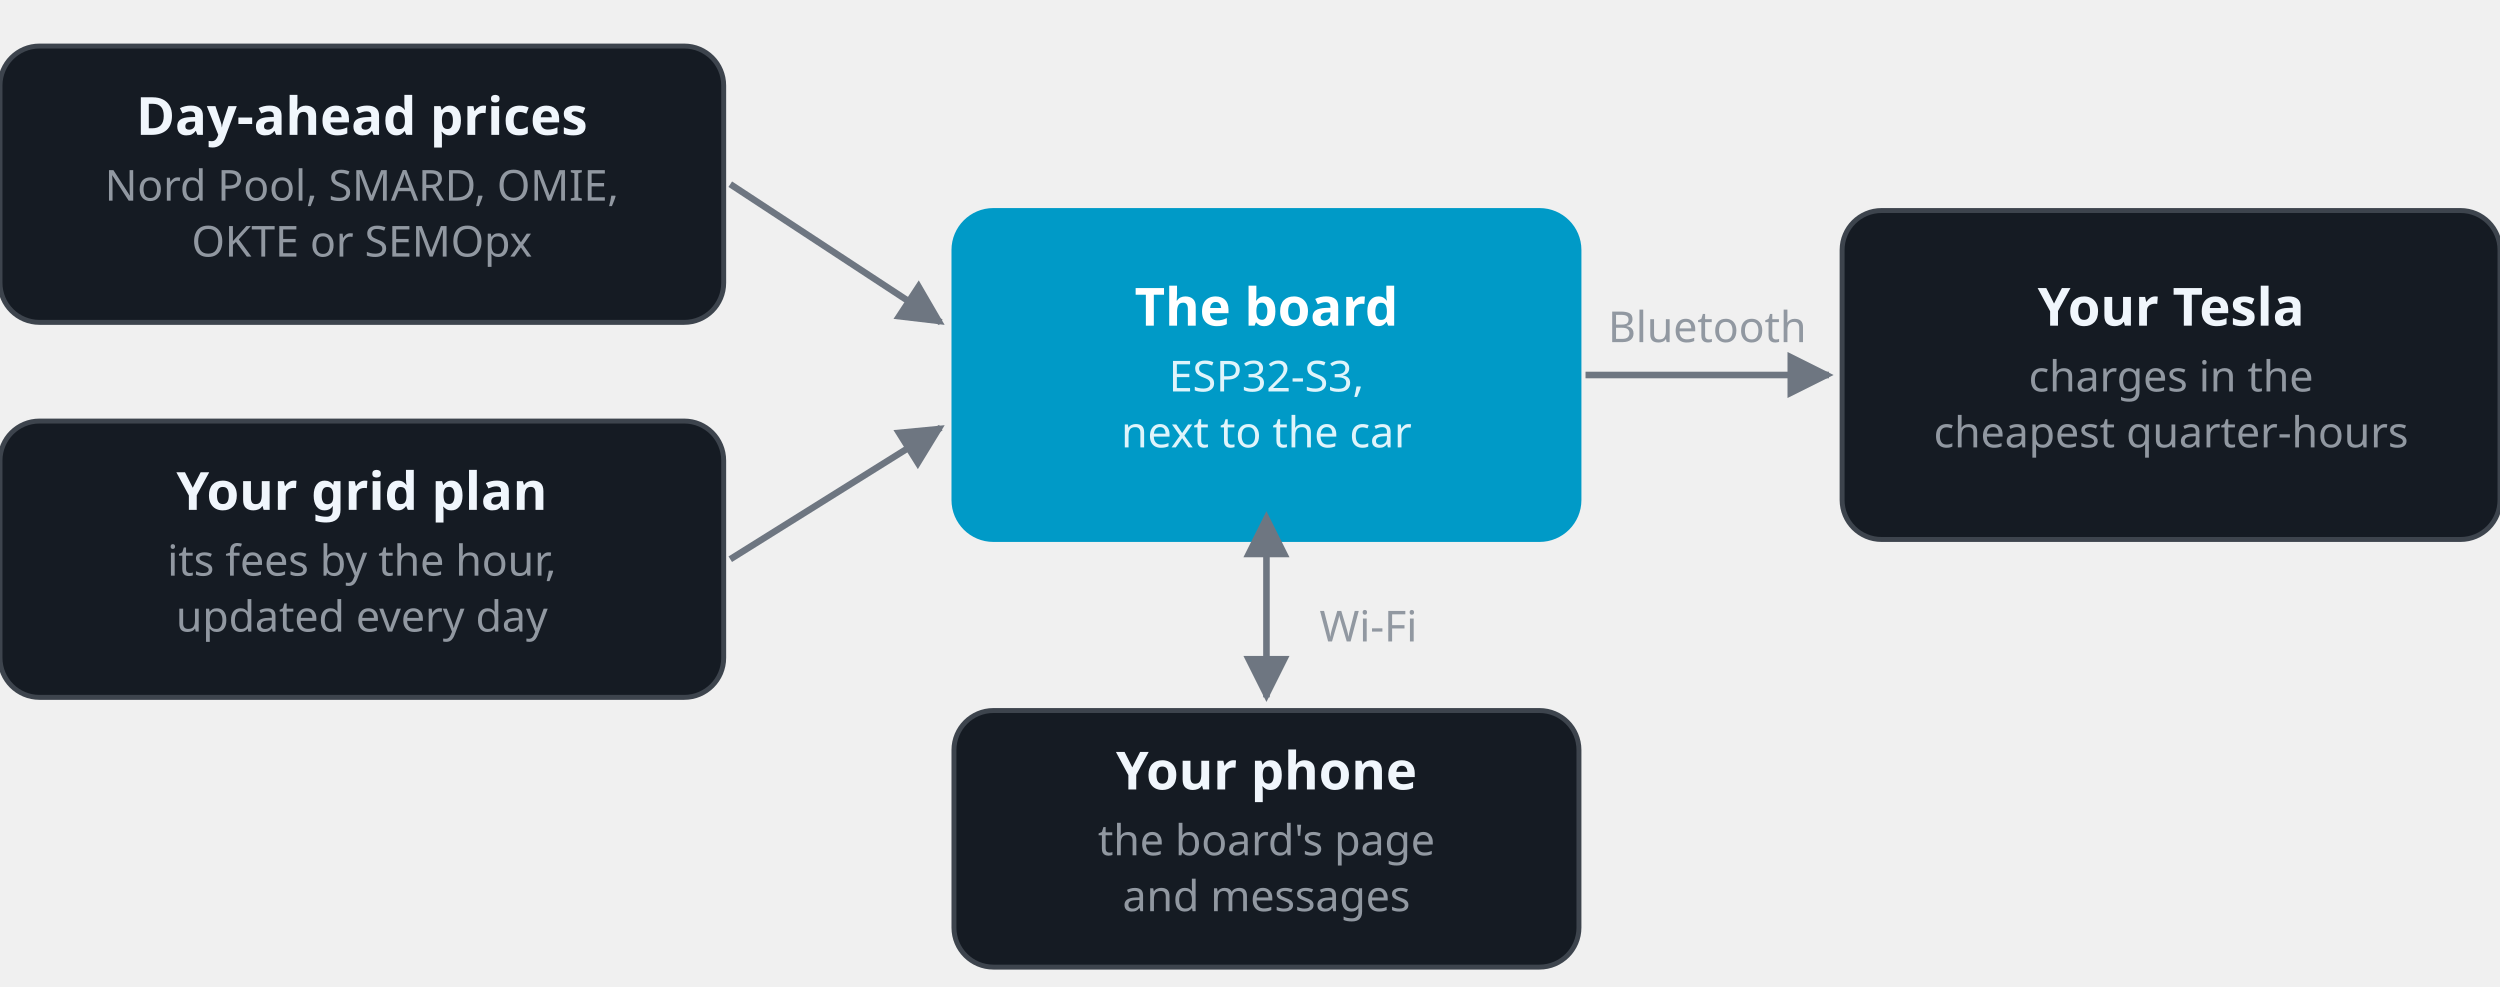
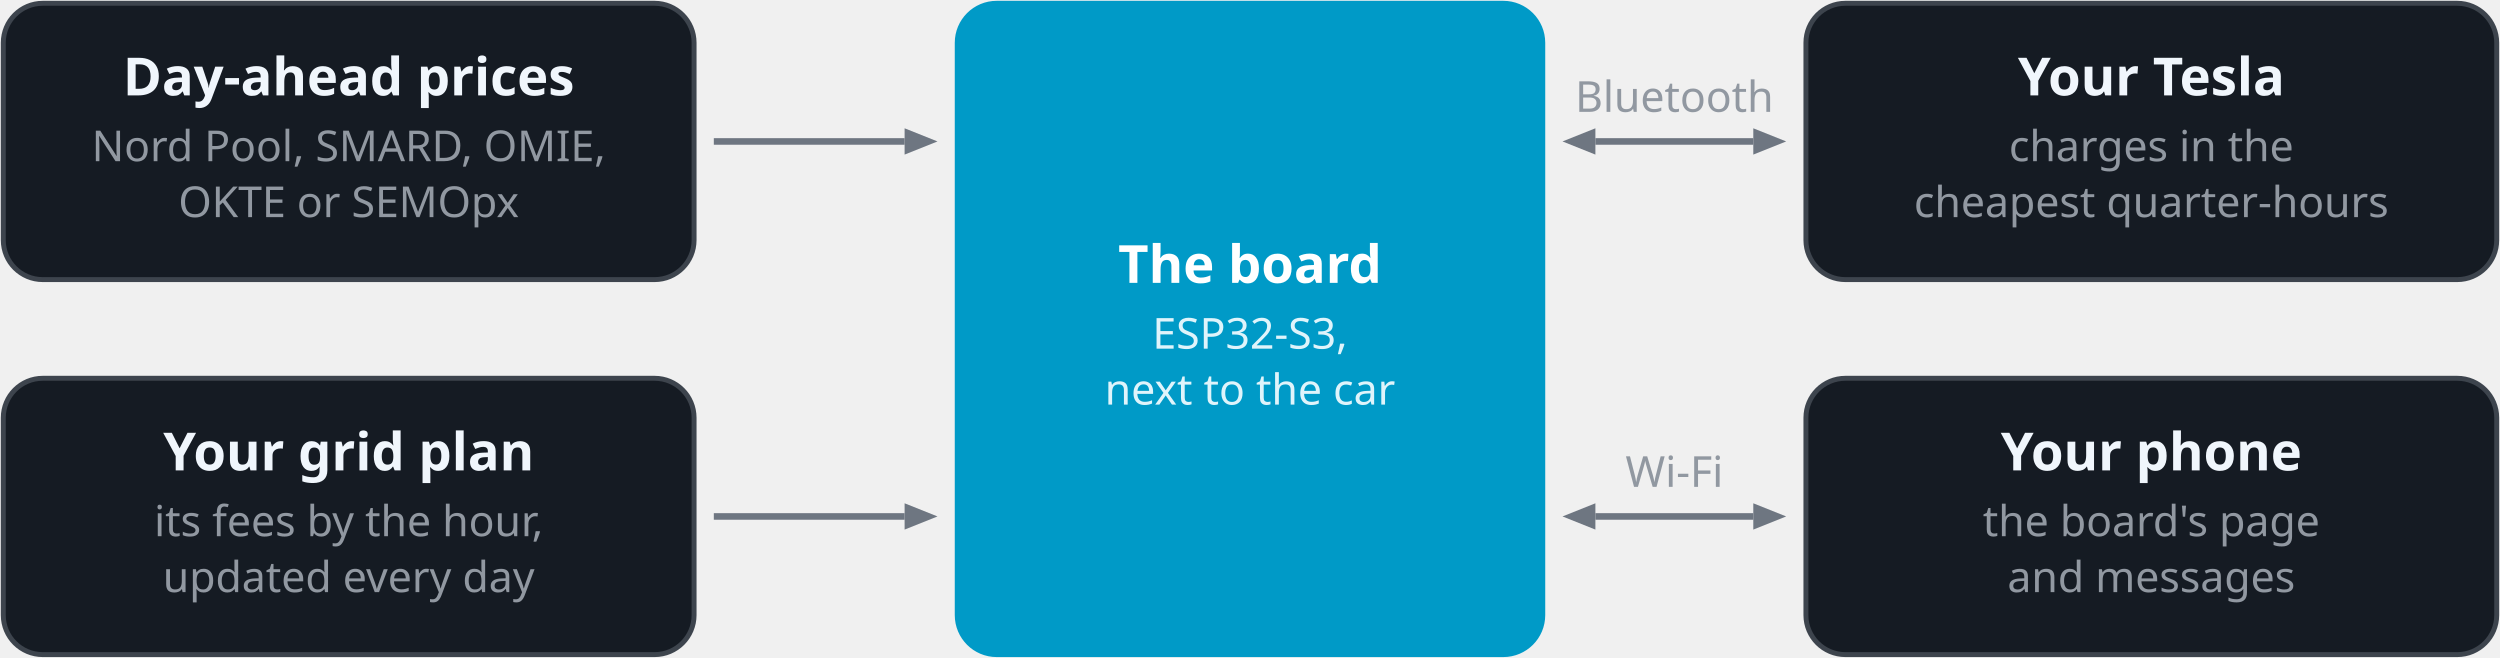
- <svg xmlns="http://www.w3.org/2000/svg" viewBox="0 0 760 300" width="760" height="300" font-family="-apple-system, BlinkMacSystemFont, 'Segoe UI', 'Noto Sans', Helvetica, Arial, sans-serif">
+ <svg xmlns="http://www.w3.org/2000/svg" viewBox="0 0 760 200" width="760" height="200" font-family="-apple-system, BlinkMacSystemFont, 'Segoe UI', 'Noto Sans', Helvetica, Arial, sans-serif">
  <defs>
-     <marker id="head" viewBox="0 0 10 10" refX="9" refY="5" markerWidth="7" markerHeight="7" orient="auto-start-reverse">
-       <path d="M0 0L10 5L0 10z" fill="#6e7681" />
-     </marker>
-     <marker id="tail" viewBox="0 0 10 10" refX="1" refY="5" markerWidth="7" markerHeight="7" orient="auto-start-reverse">
-       <path d="M0 0L10 5L0 10z" fill="#6e7681" />
+     <marker id="head" viewBox="0 0 10 8" refX="0" refY="4" markerUnits="userSpaceOnUse" markerWidth="10" markerHeight="8" orient="auto-start-reverse">
+       <path d="M0 0L10 4L0 8z" fill="#6e7681" />
    </marker>
  </defs>
-   <rect x="0" y="14" width="220" height="84" rx="12" fill="#151b23" stroke="#3d444d" stroke-width="1.5" />
-   <text x="110.0" y="41.0" text-anchor="middle" font-size="16" font-weight="600" fill="#f0f6fc">Day-ahead prices</text>
-   <text x="110.0" y="61.0" text-anchor="middle" font-size="13" fill="#9198a1">Nord Pool, SMARD, OMIE,</text>
-   <text x="110.0" y="78.0" text-anchor="middle" font-size="13" fill="#9198a1">OKTE or SEMOpx</text>
-   <rect x="0" y="128" width="220" height="84" rx="12" fill="#151b23" stroke="#3d444d" stroke-width="1.5" />
-   <text x="110.0" y="155.0" text-anchor="middle" font-size="16" font-weight="600" fill="#f0f6fc">Your grid plan</text>
-   <text x="110.0" y="175.0" text-anchor="middle" font-size="13" fill="#9198a1">its fees by the hour,</text>
-   <text x="110.0" y="192.0" text-anchor="middle" font-size="13" fill="#9198a1">updated every day</text>
-   <rect x="290" y="64" width="190" height="100" rx="12" fill="#009ac7" stroke="#009ac7" stroke-width="1.5" />
-   <text x="385.0" y="99.0" text-anchor="middle" font-size="16" font-weight="600" fill="#ffffff">The board</text>
-   <text x="385.0" y="119.0" text-anchor="middle" font-size="13" fill="#dff4fb">ESP32-S3,</text>
-   <text x="385.0" y="136.0" text-anchor="middle" font-size="13" fill="#dff4fb">next to the car</text>
-   <rect x="560" y="64" width="200" height="100" rx="12" fill="#151b23" stroke="#3d444d" stroke-width="1.5" />
-   <text x="660.0" y="99.0" text-anchor="middle" font-size="16" font-weight="600" fill="#f0f6fc">Your Tesla</text>
-   <text x="660.0" y="119.0" text-anchor="middle" font-size="13" fill="#9198a1">charges in the</text>
-   <text x="660.0" y="136.0" text-anchor="middle" font-size="13" fill="#9198a1">cheapest quarter-hours</text>
-   <rect x="290" y="216" width="190" height="78" rx="12" fill="#151b23" stroke="#3d444d" stroke-width="1.5" />
-   <text x="385.0" y="240.0" text-anchor="middle" font-size="16" font-weight="600" fill="#f0f6fc">Your phone</text>
-   <text x="385.0" y="260.0" text-anchor="middle" font-size="13" fill="#9198a1">the board's page</text>
-   <text x="385.0" y="277.0" text-anchor="middle" font-size="13" fill="#9198a1">and messages</text>
-   <line x1="222" y1="56" x2="286" y2="98" stroke="#6e7681" stroke-width="2" marker-end="url(#head)" />
-   <line x1="222" y1="170" x2="286" y2="130" stroke="#6e7681" stroke-width="2" marker-end="url(#head)" />
-   <line x1="482" y1="114" x2="556" y2="114" stroke="#6e7681" stroke-width="2" marker-end="url(#head)" />
-   <text x="519" y="104" text-anchor="middle" font-size="13" fill="#9198a1">Bluetooth</text>
-   <line x1="385" y1="168" x2="385" y2="212" stroke="#6e7681" stroke-width="2" marker-start="url(#tail)" marker-end="url(#head)" />
-   <text x="416" y="195" text-anchor="middle" font-size="13" fill="#9198a1">Wi-Fi</text>
+   <rect x="1" y="1" width="210" height="84" rx="12" fill="#151b23" stroke="#3d444d" stroke-width="1.5" />
+   <text x="106" y="29" text-anchor="middle" font-size="16" font-weight="600" fill="#f0f6fc">Day-ahead prices</text>
+   <text x="106" y="49" text-anchor="middle" font-size="13" fill="#9198a1">Nord Pool, SMARD, OMIE,</text>
+   <text x="106" y="66" text-anchor="middle" font-size="13" fill="#9198a1">OKTE or SEMOpx</text>
+   <rect x="1" y="115" width="210" height="84" rx="12" fill="#151b23" stroke="#3d444d" stroke-width="1.5" />
+   <text x="106" y="143" text-anchor="middle" font-size="16" font-weight="600" fill="#f0f6fc">Your grid plan</text>
+   <text x="106" y="163" text-anchor="middle" font-size="13" fill="#9198a1">its fees by the hour,</text>
+   <text x="106" y="180" text-anchor="middle" font-size="13" fill="#9198a1">updated every day</text>
+   <rect x="291" y="1" width="178" height="198" rx="12" fill="#009ac7" stroke="#009ac7" stroke-width="1.5" />
+   <text x="380" y="86" text-anchor="middle" font-size="16" font-weight="600" fill="#ffffff">The board</text>
+   <text x="380" y="106" text-anchor="middle" font-size="13" fill="#dff4fb">ESP32-S3,</text>
+   <text x="380" y="123" text-anchor="middle" font-size="13" fill="#dff4fb">next to the car</text>
+   <rect x="549" y="1" width="210" height="84" rx="12" fill="#151b23" stroke="#3d444d" stroke-width="1.5" />
+   <text x="654" y="29" text-anchor="middle" font-size="16" font-weight="600" fill="#f0f6fc">Your Tesla</text>
+   <text x="654" y="49" text-anchor="middle" font-size="13" fill="#9198a1">charges in the</text>
+   <text x="654" y="66" text-anchor="middle" font-size="13" fill="#9198a1">cheapest quarter-hours</text>
+   <rect x="549" y="115" width="210" height="84" rx="12" fill="#151b23" stroke="#3d444d" stroke-width="1.5" />
+   <text x="654" y="143" text-anchor="middle" font-size="16" font-weight="600" fill="#f0f6fc">Your phone</text>
+   <text x="654" y="163" text-anchor="middle" font-size="13" fill="#9198a1">the board's page</text>
+   <text x="654" y="180" text-anchor="middle" font-size="13" fill="#9198a1">and messages</text>
+   <line x1="217" y1="43" x2="275" y2="43" stroke="#6e7681" stroke-width="2" marker-end="url(#head)" />
+   <line x1="217" y1="157" x2="275" y2="157" stroke="#6e7681" stroke-width="2" marker-end="url(#head)" />
+   <line x1="485" y1="43" x2="533" y2="43" stroke="#6e7681" stroke-width="2" marker-start="url(#head)" marker-end="url(#head)" />
+   <text x="509" y="34" text-anchor="middle" font-size="13" fill="#9198a1">Bluetooth</text>
+   <line x1="485" y1="157" x2="533" y2="157" stroke="#6e7681" stroke-width="2" marker-start="url(#head)" marker-end="url(#head)" />
+   <text x="509" y="148" text-anchor="middle" font-size="13" fill="#9198a1">Wi-Fi</text>
</svg>
